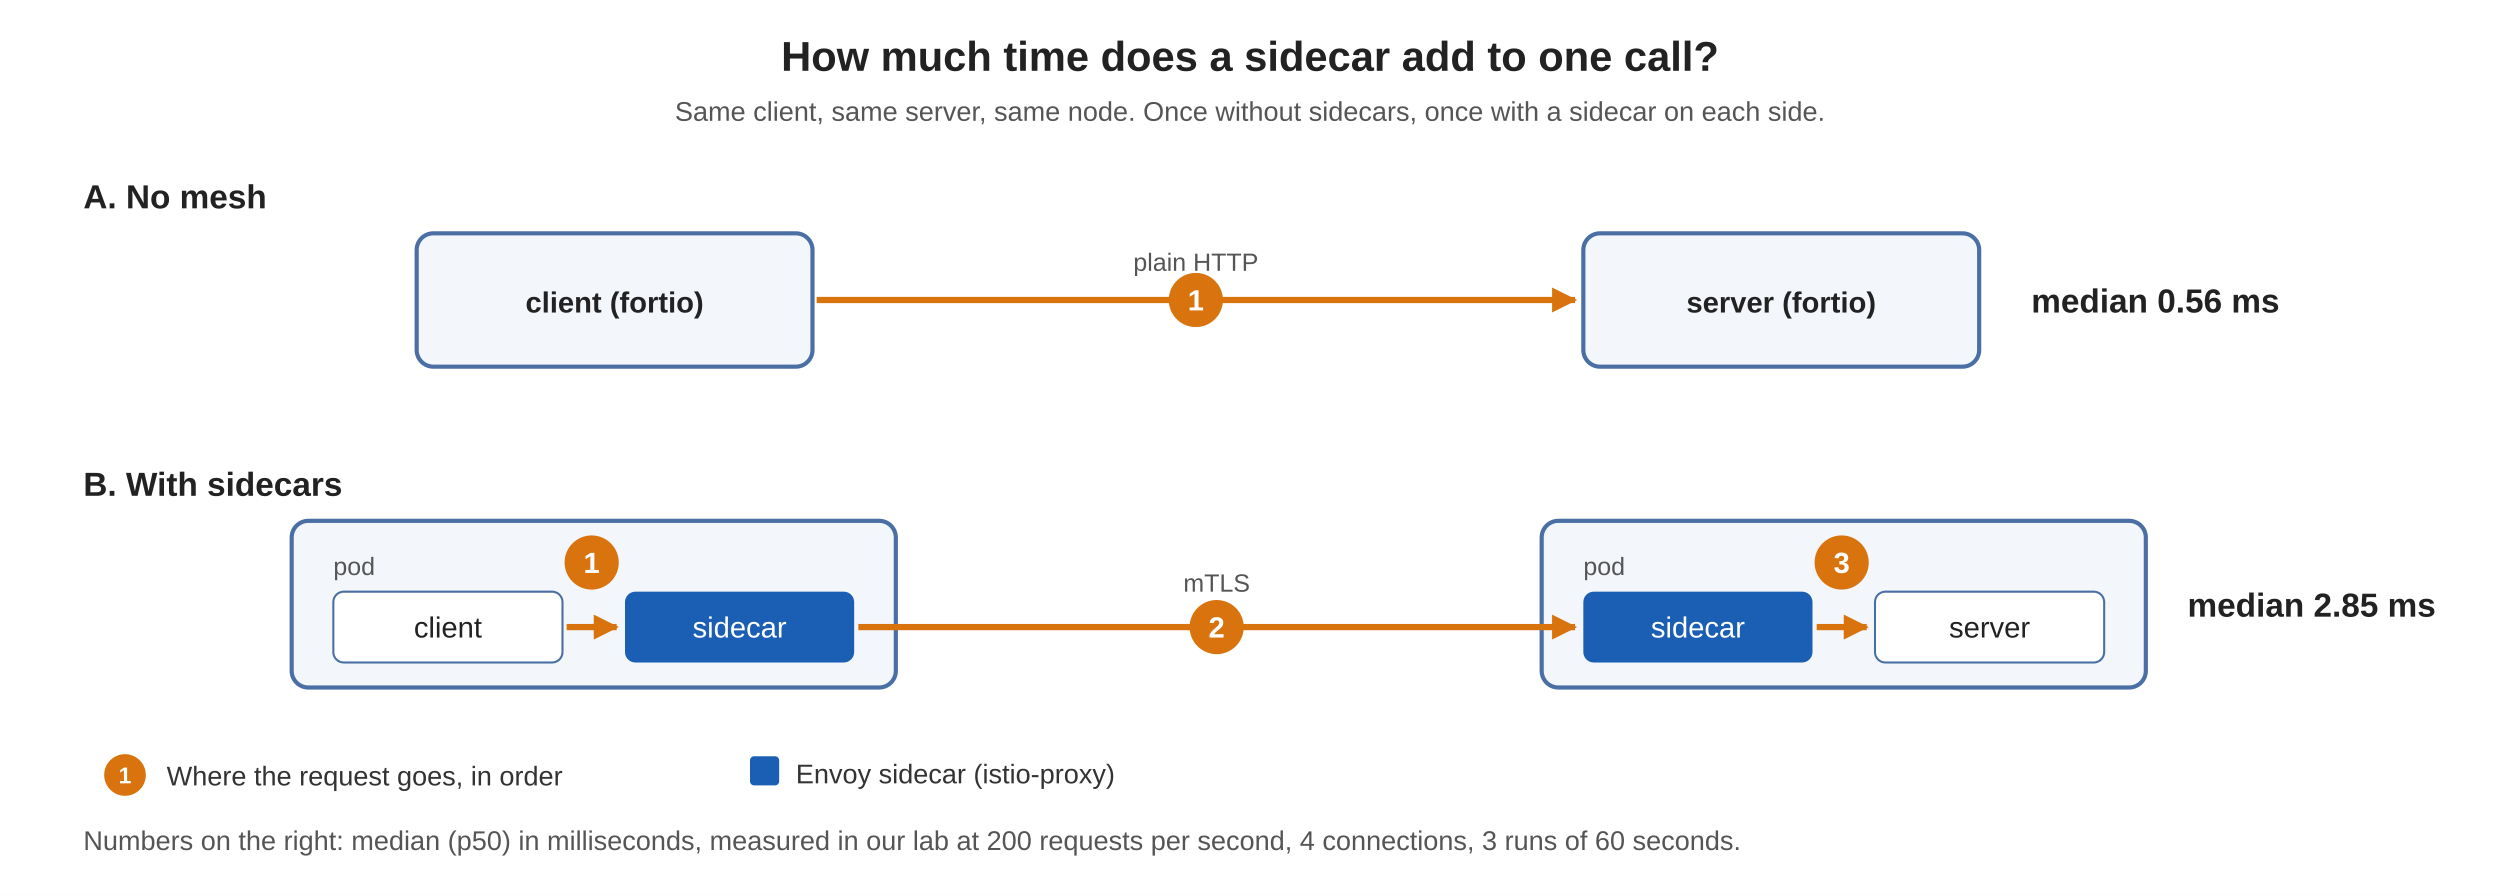
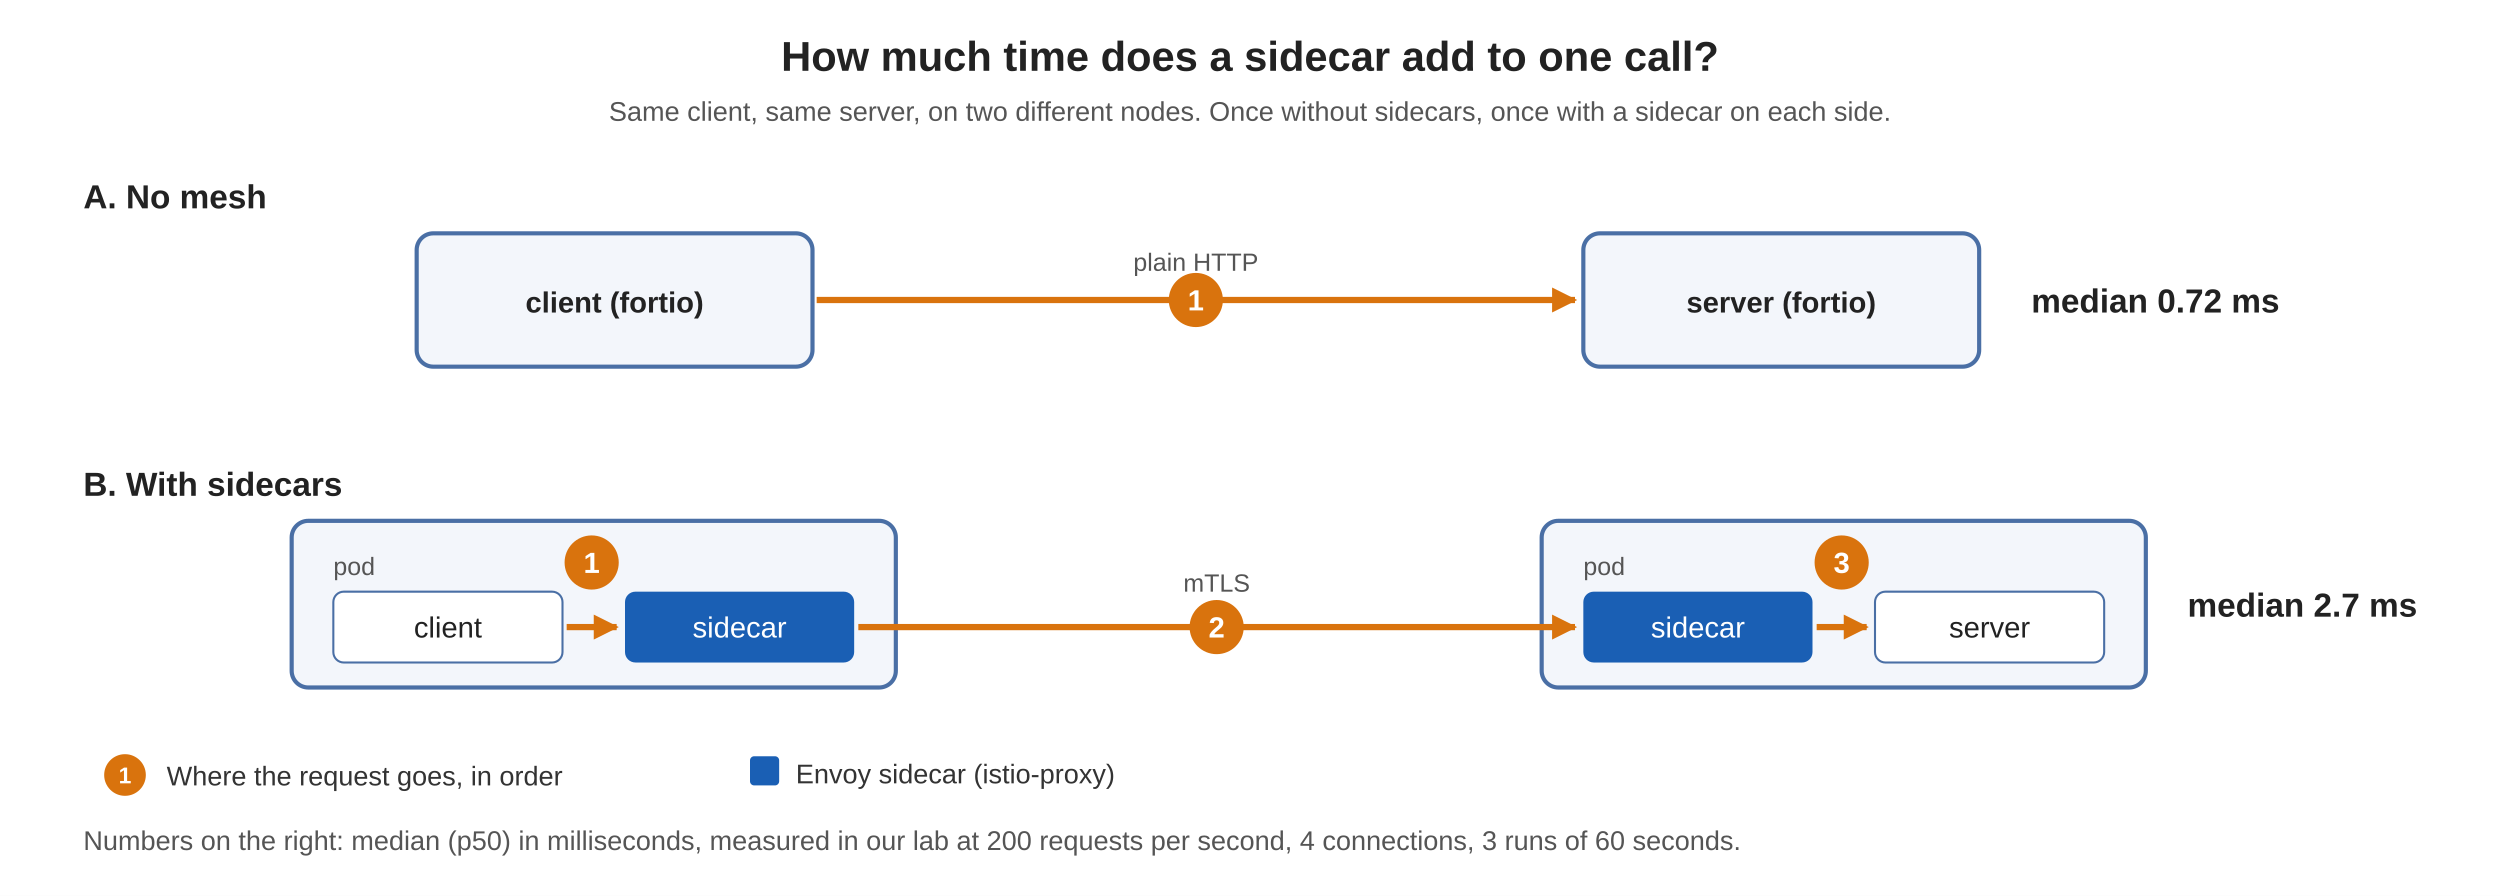
<svg xmlns="http://www.w3.org/2000/svg" viewBox="0 0 1200 430" width="1200" height="430" font-family="Segoe UI, Arial, sans-serif" font-size="14">
  <defs>
    <marker id="arr" markerUnits="userSpaceOnUse" markerWidth="12" markerHeight="12" refX="11" refY="6" orient="auto">
      <path d="M0,0 L12,6 L0,12 z" fill="#d9730d" />
    </marker>
  </defs>
  <rect width="1200" height="430" fill="#ffffff" />
  <text x="600" y="34" text-anchor="middle" font-size="20" font-weight="bold" fill="#222">How much time does a sidecar add to one call?</text>
-   <text x="600" y="58" text-anchor="middle" fill="#555" font-size="13">Same client, same server, same node. Once without sidecars, once with a sidecar on each side.</text>
+   <text x="600" y="58" text-anchor="middle" fill="#555" font-size="13">Same client, same server, on two different nodes. Once without sidecars, once with a sidecar on each side.</text>
  <text x="40" y="100" font-weight="bold" fill="#222" font-size="16">A. No mesh</text>
  <rect x="200" y="112" width="190" height="64" rx="8" fill="#f3f6fb" stroke="#4a6fa5" stroke-width="2" />
  <text x="295" y="150" text-anchor="middle" fill="#222" font-weight="bold">client (fortio)</text>
  <rect x="760" y="112" width="190" height="64" rx="8" fill="#f3f6fb" stroke="#4a6fa5" stroke-width="2" />
  <text x="855" y="150" text-anchor="middle" fill="#222" font-weight="bold">server (fortio)</text>
  <line x1="392" y1="144" x2="756" y2="144" stroke="#d9730d" stroke-width="3" marker-end="url(#arr)" />
  <circle cx="574" cy="144" r="13" fill="#d9730d" />
  <text x="574" y="149" text-anchor="middle" fill="#fff" font-weight="bold">1</text>
  <text x="574" y="130" text-anchor="middle" fill="#555" font-size="12">plain HTTP</text>
-   <text x="975" y="150" fill="#222" font-size="16" font-weight="bold">median 0.56 ms</text>
+   <text x="975" y="150" fill="#222" font-size="16" font-weight="bold">median 0.72 ms</text>
  <text x="40" y="238" font-weight="bold" fill="#222" font-size="16">B. With sidecars</text>
  <rect x="140" y="250" width="290" height="80" rx="8" fill="#f3f6fb" stroke="#4a6fa5" stroke-width="2" />
  <text x="160" y="276" fill="#555" font-size="12">pod</text>
  <rect x="160" y="284" width="110" height="34" rx="5" fill="#ffffff" stroke="#4a6fa5" />
  <text x="215" y="306" text-anchor="middle" fill="#222">client</text>
  <rect x="300" y="284" width="110" height="34" rx="5" fill="#1a5fb4" />
  <text x="355" y="306" text-anchor="middle" fill="#fff">sidecar</text>
  <rect x="740" y="250" width="290" height="80" rx="8" fill="#f3f6fb" stroke="#4a6fa5" stroke-width="2" />
  <text x="760" y="276" fill="#555" font-size="12">pod</text>
  <rect x="760" y="284" width="110" height="34" rx="5" fill="#1a5fb4" />
  <text x="815" y="306" text-anchor="middle" fill="#fff">sidecar</text>
  <rect x="900" y="284" width="110" height="34" rx="5" fill="#ffffff" stroke="#4a6fa5" />
  <text x="955" y="306" text-anchor="middle" fill="#222">server</text>
  <line x1="272" y1="301" x2="296" y2="301" stroke="#d9730d" stroke-width="3" marker-end="url(#arr)" />
  <line x1="412" y1="301" x2="756" y2="301" stroke="#d9730d" stroke-width="3" marker-end="url(#arr)" />
  <line x1="872" y1="301" x2="896" y2="301" stroke="#d9730d" stroke-width="3" marker-end="url(#arr)" />
  <circle cx="284" cy="270" r="13" fill="#d9730d" />
  <text x="284" y="275" text-anchor="middle" fill="#fff" font-weight="bold">1</text>
  <circle cx="584" cy="301" r="13" fill="#d9730d" />
  <text x="584" y="306" text-anchor="middle" fill="#fff" font-weight="bold">2</text>
  <circle cx="884" cy="270" r="13" fill="#d9730d" />
  <text x="884" y="275" text-anchor="middle" fill="#fff" font-weight="bold">3</text>
  <text x="584" y="284" text-anchor="middle" fill="#555" font-size="12">mTLS</text>
-   <text x="1050" y="296" fill="#222" font-size="16" font-weight="bold">median 2.85 ms</text>
+   <text x="1050" y="296" fill="#222" font-size="16" font-weight="bold">median 2.7 ms</text>
  <g fill="#333" font-size="13">
    <circle cx="60" cy="372" r="10" fill="#d9730d" />
    <text x="60" y="376" text-anchor="middle" fill="#fff" font-size="11" font-weight="bold">1</text>
    <text x="80" y="377">Where the request goes, in order</text>
    <rect x="360" y="363" width="14" height="14" rx="2" fill="#1a5fb4" />
    <text x="382" y="376">Envoy sidecar (istio-proxy)</text>
    <text x="40" y="408" fill="#555">Numbers on the right: median (p50) in milliseconds, measured in our lab at 200 requests per second, 4 connections, 3 runs of 60 seconds.</text>
  </g>
</svg>
